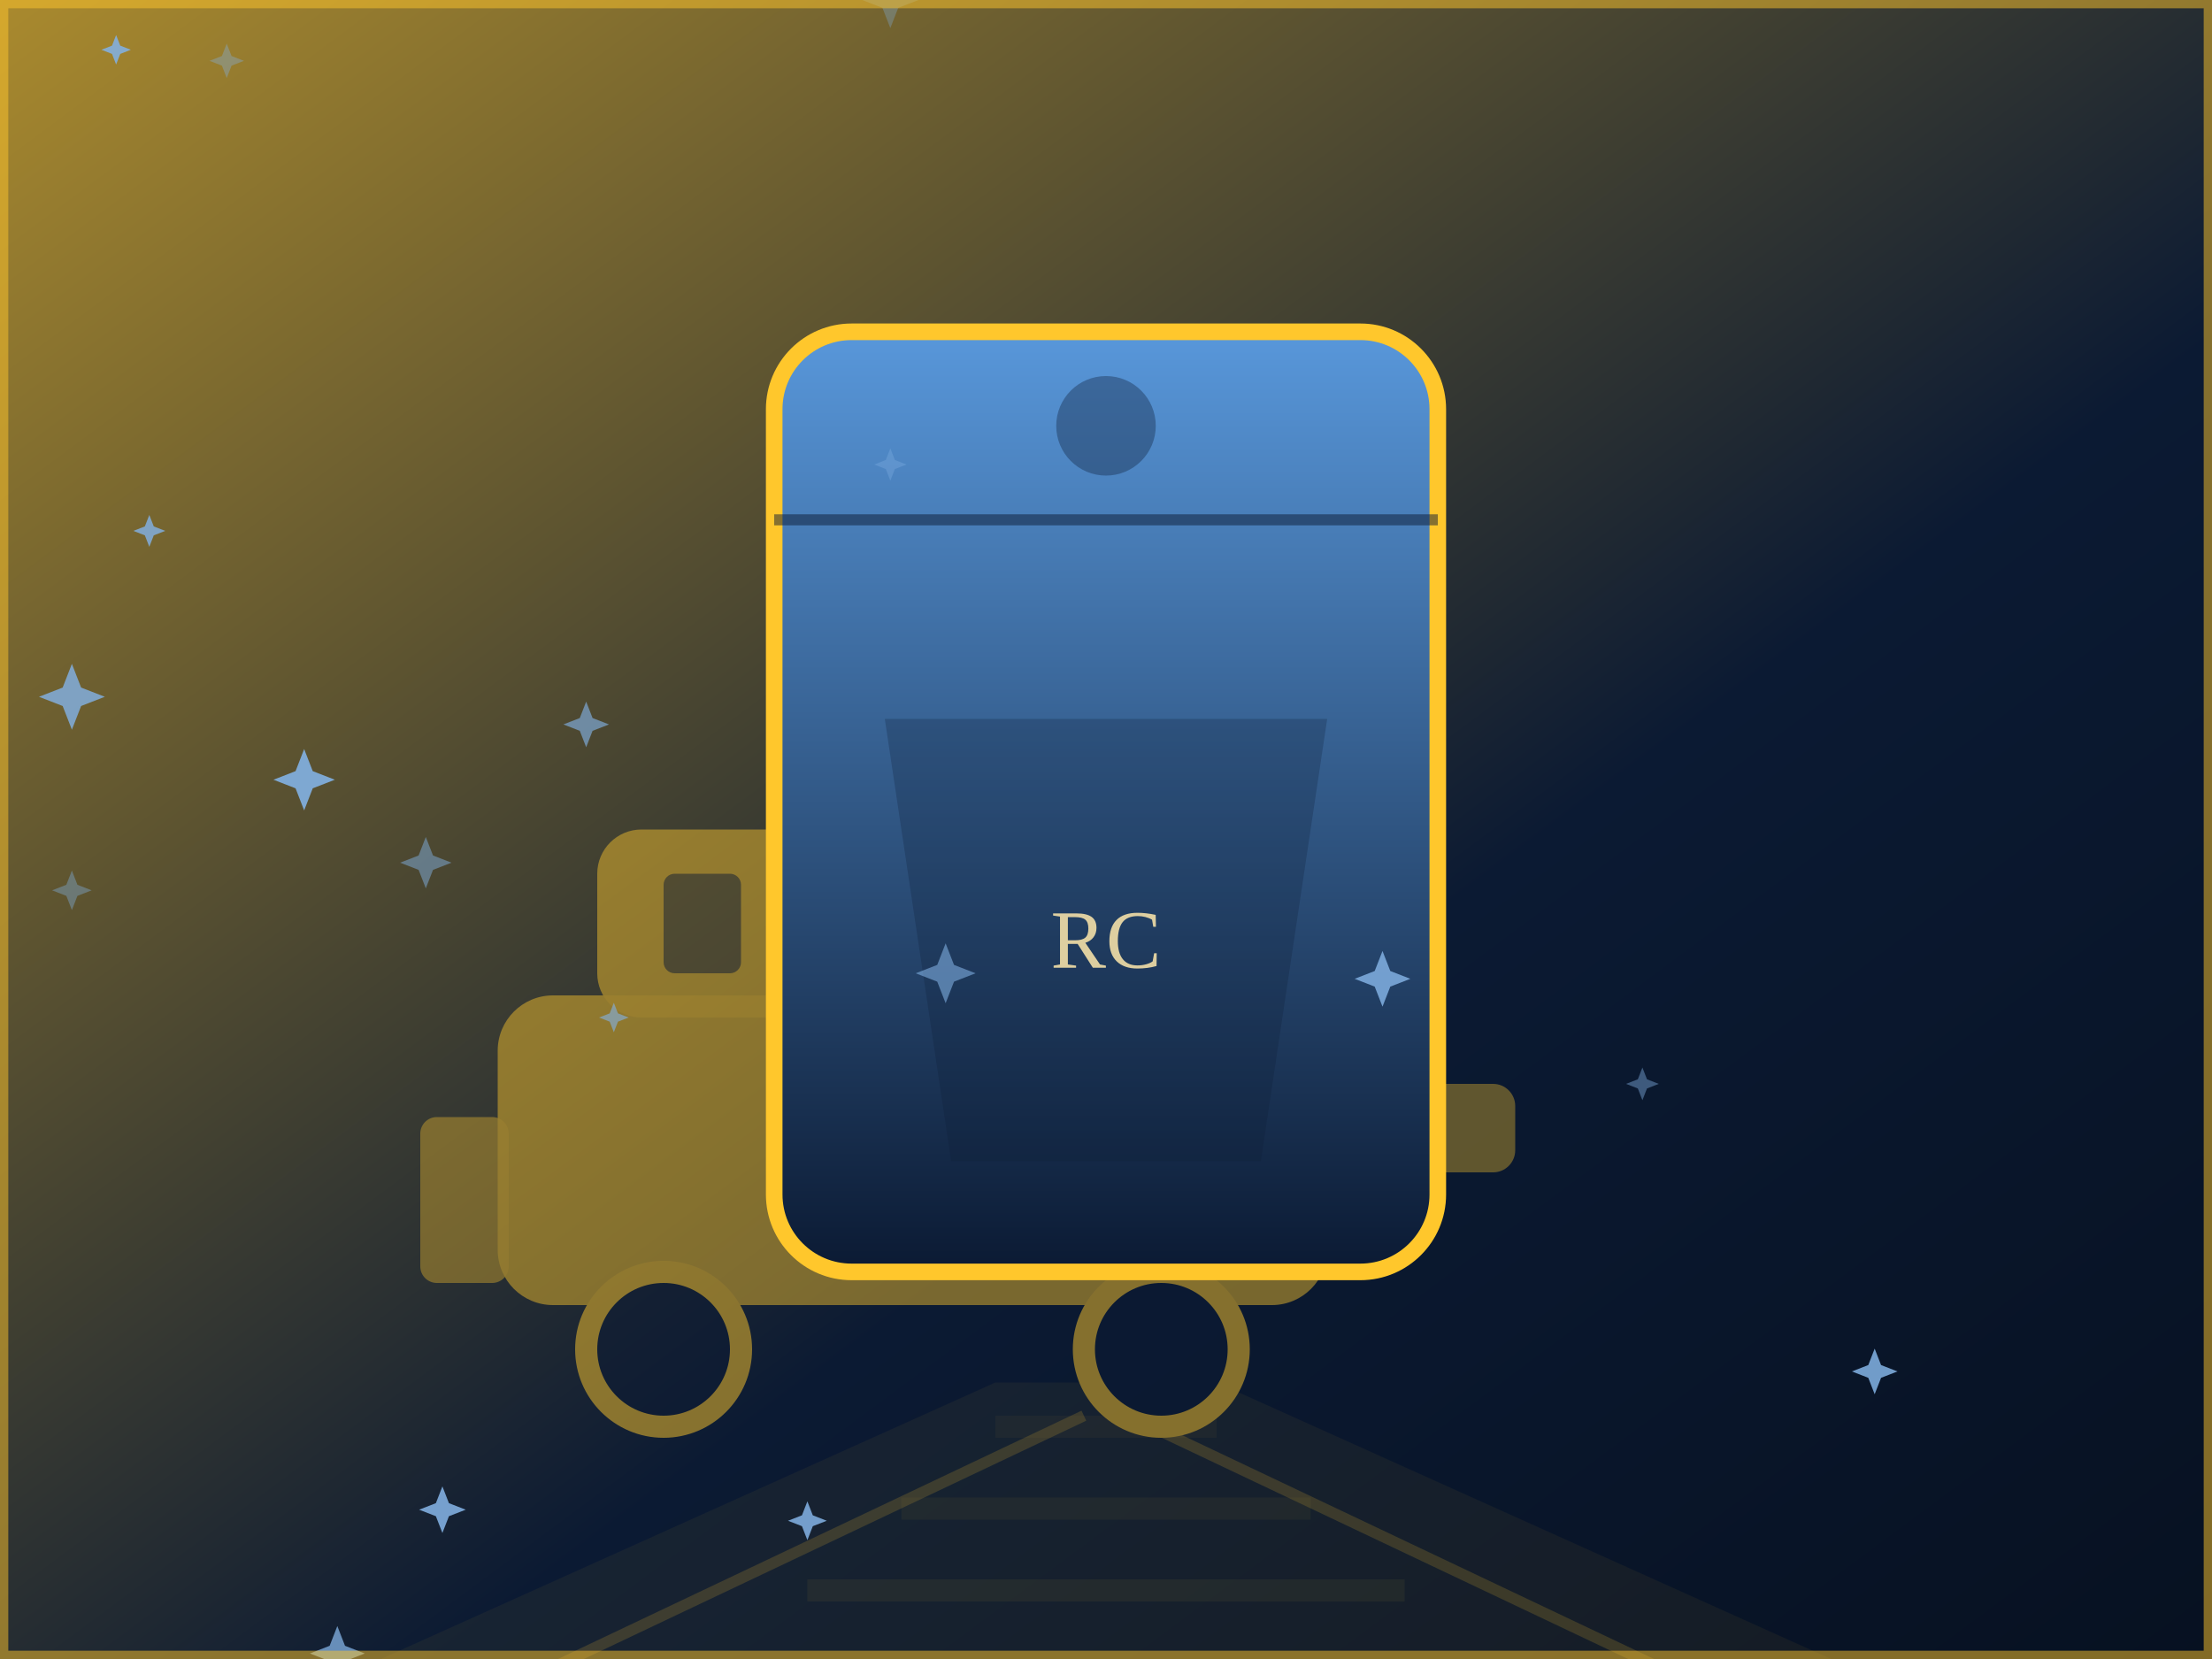
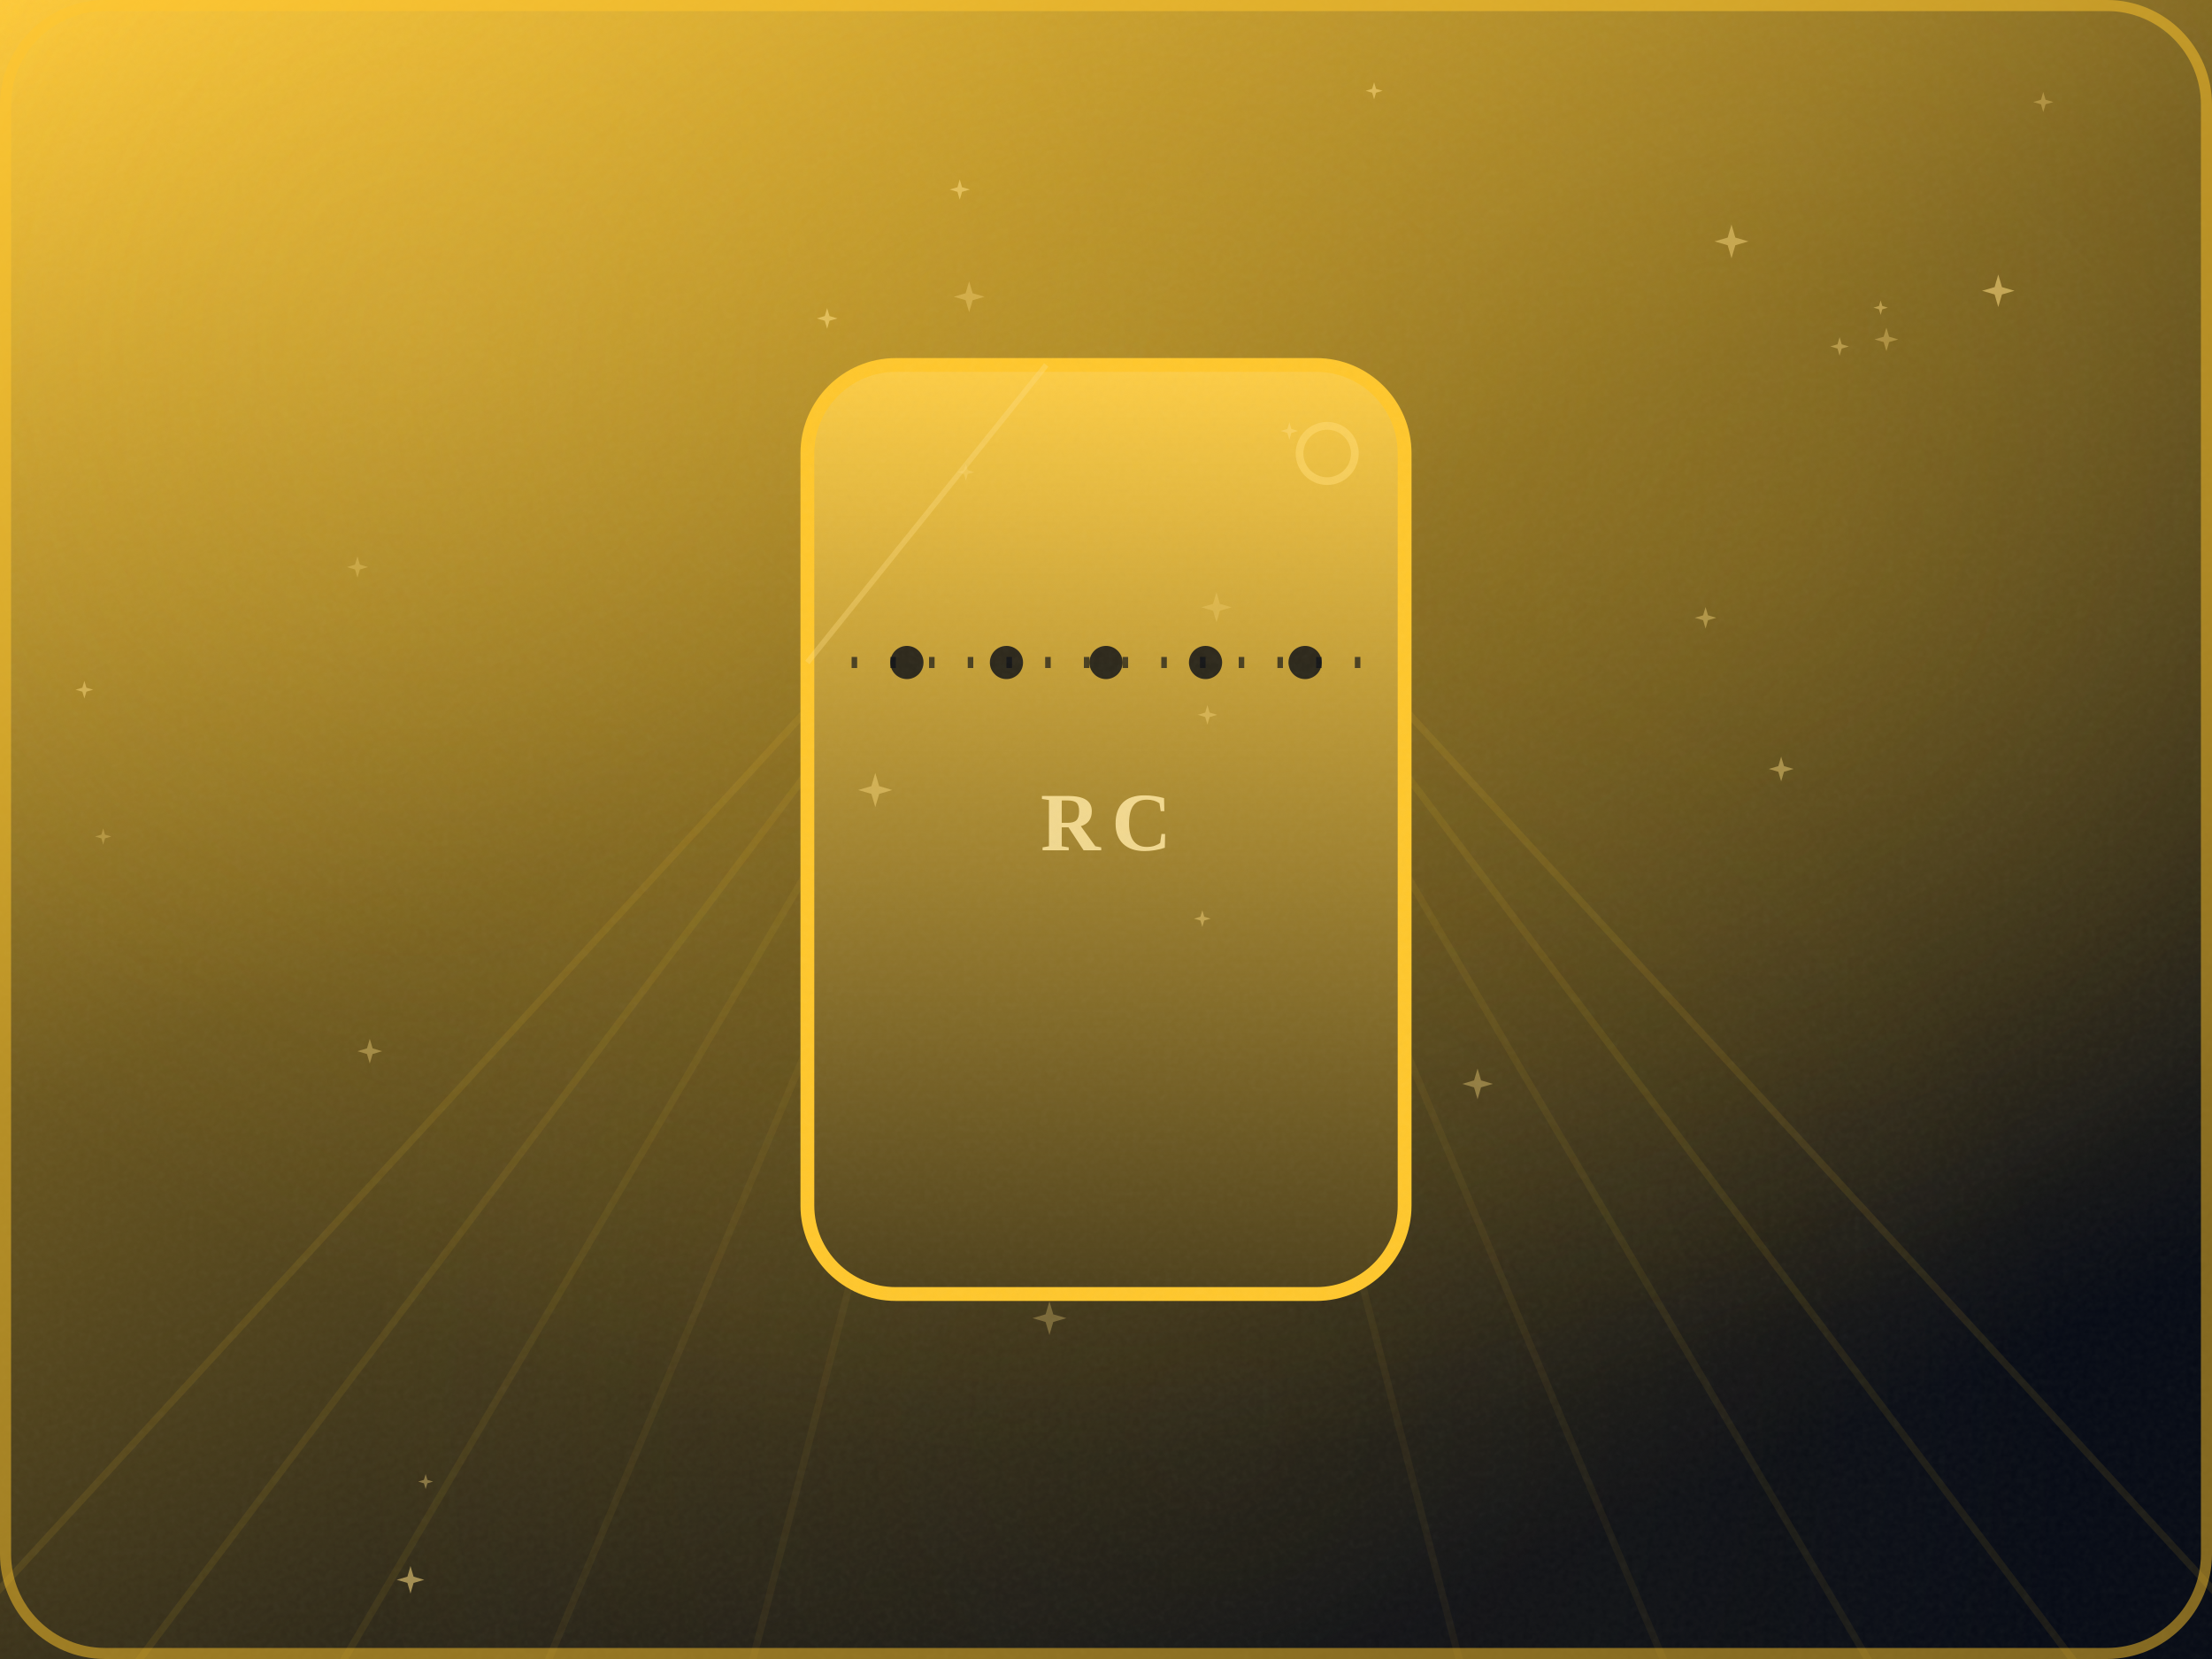
<svg xmlns="http://www.w3.org/2000/svg" viewBox="0 0 400 300" width="400" height="300" role="img" aria-label="Booster Classique">
  <defs>
-     <linearGradient id="bg-classic" x1="0" y1="0" x2="1" y2="1">
-       <stop offset="0%" stop-color="#aa8a2e" />
-       <stop offset="60%" stop-color="#0B1A33" />
-       <stop offset="100%" stop-color="#071121" />
+     <linearGradient id="bg-classic" x1="0" y1="0" x2="0.6" y2="1">
+       <stop offset="0%" stop-color="#ffca39" />
+       <stop offset="50%" stop-color="#6a561e" />
+       <stop offset="100%" stop-color="#060a14" />
    </linearGradient>
-     <linearGradient id="pack-classic" x1="0" y1="0" x2="0" y2="1">
-       <stop offset="0%" stop-color="#5897da" />
-       <stop offset="100%" stop-color="#0b1a33" />
+     <radialGradient id="vp-glow-classic" cx="50%" cy="23%" r="65%">
+       <stop offset="0%" stop-color="#ffc72c" stop-opacity="0.32" />
+       <stop offset="100%" stop-color="#ffc72c" stop-opacity="0" />
+     </radialGradient>
+     <radialGradient id="bblob-classic-0" cx="50%" cy="50%" r="50%">
+       <stop offset="0%" stop-color="#ffd256" stop-opacity="0.3" />
+       <stop offset="100%" stop-color="#ffc72c" stop-opacity="0" />
+     </radialGradient>
+     <radialGradient id="bblob-classic-1" cx="50%" cy="50%" r="50%">
+       <stop offset="0%" stop-color="#ffc72c" stop-opacity="0.24" />
+       <stop offset="100%" stop-color="#ffc72c" stop-opacity="0" />
+     </radialGradient>
+     <radialGradient id="bblob-classic-2" cx="50%" cy="50%" r="50%">
+       <stop offset="0%" stop-color="#b6922a" stop-opacity="0.35" />
+       <stop offset="100%" stop-color="#ffc72c" stop-opacity="0" />
+     </radialGradient>
+     <linearGradient id="pass-classic" x1="0" y1="0" x2="0" y2="1">
+       <stop offset="0%" stop-color="#ffce45" />
+       <stop offset="100%" stop-color="#4c3f1b" />
    </linearGradient>
+     <filter id="grain-classic">
+       <feTurbulence type="fractalNoise" baseFrequency="0.85" numOctaves="2" stitchTiles="stitch" result="noise" />
+       <feColorMatrix in="noise" type="saturate" values="0" />
+     </filter>
  </defs>
  <rect width="400" height="300" fill="url(#bg-classic)" />
-   <g opacity="0.5">
-     <path d="M -20 340 L 180 250 L 220 250 L 420 340 Z" fill="#FFC72C" opacity="0.10" />
-     <line x1="40" y1="330" x2="196" y2="256" stroke="#FFC72C" stroke-width="2" opacity="0.35" />
-     <line x1="360" y1="330" x2="204" y2="256" stroke="#FFC72C" stroke-width="2" opacity="0.35" />
-     <rect x="95" y="330" width="210" height="4" fill="#FFC72C" opacity="0.18" />
-     <rect x="112" y="315.2" width="176" height="4" fill="#FFC72C" opacity="0.16" />
-     <rect x="129" y="300.4" width="142" height="4" fill="#FFC72C" opacity="0.14" />
-     <rect x="146" y="285.6" width="108" height="4" fill="#FFC72C" opacity="0.12" />
-     <rect x="163" y="270.8" width="74" height="4" fill="#FFC72C" opacity="0.1" />
-     <rect x="180" y="256" width="40" height="4" fill="#FFC72C" opacity="0.08" />
-     <g transform="translate(90,150)">
-       <rect x="0" y="30" width="150" height="56" rx="10" fill="#FFC72C" opacity="0.9" />
-       <rect x="18" y="0" width="70" height="34" rx="8" fill="#FFC72C" opacity="0.9" />
-       <circle cx="30" cy="94" r="14" fill="#0B1A33" stroke="#FFC72C" stroke-width="4" />
-       <circle cx="120" cy="94" r="14" fill="#0B1A33" stroke="#FFC72C" stroke-width="4" />
-       <rect x="150" y="46" width="34" height="16" rx="4" fill="#FFC72C" opacity="0.7" />
-       <rect x="-14" y="52" width="16" height="30" rx="3" fill="#FFC72C" opacity="0.7" />
-       <rect x="30" y="8" width="14" height="18" rx="2" fill="#0B1A33" opacity="0.6" />
-       <rect x="52" y="8" width="14" height="18" rx="2" fill="#0B1A33" opacity="0.6" />
-     </g>
+   <circle cx="75.3" cy="59.5" r="132.0" fill="url(#bblob-classic-0)" opacity="0.42" />
+   <circle cx="318.9" cy="98.5" r="142.0" fill="url(#bblob-classic-1)" opacity="0.34" />
+   <circle cx="219.4" cy="257.3" r="152.0" fill="url(#bblob-classic-2)" opacity="0.26" />
+   <rect width="400" height="300" fill="url(#vp-glow-classic)" />
+   <g opacity="0.85">
+     <line x1="131.0" y1="320" x2="194" y2="76" stroke="#ffc72c" stroke-width="1.3" opacity="0.06" />
+     <line x1="269.0" y1="320" x2="206" y2="76" stroke="#ffc72c" stroke-width="1.3" opacity="0.06" />
+     <line x1="90.8" y1="320" x2="194" y2="76" stroke="#ffc72c" stroke-width="1.3" opacity="0.07" />
+     <line x1="309.2" y1="320" x2="206" y2="76" stroke="#ffc72c" stroke-width="1.3" opacity="0.07" />
+     <line x1="50.5" y1="320" x2="194" y2="76" stroke="#ffc72c" stroke-width="1.3" opacity="0.08" />
+     <line x1="349.5" y1="320" x2="206" y2="76" stroke="#ffc72c" stroke-width="1.3" opacity="0.08" />
+     <line x1="10.2" y1="320" x2="194" y2="76" stroke="#ffc72c" stroke-width="1.3" opacity="0.10" />
+     <line x1="389.8" y1="320" x2="206" y2="76" stroke="#ffc72c" stroke-width="1.3" opacity="0.10" />
+     <line x1="-30.0" y1="320" x2="194" y2="76" stroke="#ffc72c" stroke-width="1.3" opacity="0.11" />
+     <line x1="430.0" y1="320" x2="206" y2="76" stroke="#ffc72c" stroke-width="1.3" opacity="0.11" />
  </g>
-   <g transform="translate(140,60)">
-     <rect x="0" y="0" width="120" height="170" rx="14" fill="url(#pack-classic)" stroke="#FFC72C" stroke-width="3" />
-     <path d="M0 34 H120" stroke="#0B1A33" stroke-width="2" opacity="0.5" />
-     <circle cx="60" cy="17" r="9" fill="#0B1A33" opacity="0.35" />
-     <path d="M20 70 L100 70 L88 150 L32 150 Z" fill="#0B1A33" opacity="0.25" />
-     <text x="60" y="115" text-anchor="middle" font-family="Georgia, 'Times New Roman', serif" font-size="15" fill="#ffe9ab" opacity="0.85">RC</text>
+   <g>
+     <rect x="146.0" y="66.0" width="108" height="168" rx="16" fill="url(#pass-classic)" stroke="#ffc72c" stroke-width="2.5" />
+     <line x1="154.0" y1="119.8" x2="246.0" y2="119.8" stroke="#060a14" stroke-width="2" stroke-dasharray="1 6" opacity="0.65" />
+     <circle cx="164.0" cy="119.8" r="3" fill="#060a14" opacity="0.8" />
+     <circle cx="182.0" cy="119.8" r="3" fill="#060a14" opacity="0.8" />
+     <circle cx="200.0" cy="119.8" r="3" fill="#060a14" opacity="0.8" />
+     <circle cx="218.0" cy="119.8" r="3" fill="#060a14" opacity="0.8" />
+     <circle cx="236.0" cy="119.8" r="3" fill="#060a14" opacity="0.8" />
+     <path d="M146.0 119.8 L189.2 66.0" stroke="#ffdd80" stroke-width="1" opacity="0.35" />
+     <circle cx="240.0" cy="82.0" r="5" fill="none" stroke="#ffd86b" stroke-width="1.4" opacity="0.6" />
+     <text x="200" y="153.76" text-anchor="middle" font-family="var(--font-sans, ui-sans-serif)" font-weight="700" font-size="15" letter-spacing="2" fill="#ffe6a0" opacity="0.85">RC</text>
  </g>
-   <g transform="translate(80 273)" opacity="0.88">
-     <path d="M0 -4.216 L1.18 -1.18 L4.216 0 L1.18 1.18 L0 4.216 L-1.18 1.18 L-4.216 0 L-1.18 -1.18 Z" fill="#82b1e3" />
+   <g>
+     <path d="M15.26 123.12 L15.62 124.36 L16.85 124.72 L15.62 125.08 L15.26 126.31 L14.89 125.08 L13.66 124.72 L14.89 124.36 Z" fill="#ffdd80" opacity="0.48" />
+     <path d="M340.08 54.32 L340.38 55.33 L341.39 55.63 L340.38 55.93 L340.08 56.94 L339.78 55.93 L338.77 55.63 L339.78 55.33 Z" fill="#ffdd80" opacity="0.46" />
+     <path d="M361.35 49.64 L362.02 51.92 L364.29 52.58 L362.02 53.25 L361.35 55.52 L360.69 53.25 L358.41 52.58 L360.69 51.92 Z" fill="#ffdd80" opacity="0.55" />
+     <path d="M322.09 136.81 L322.60 138.54 L324.34 139.05 L322.60 139.56 L322.09 141.30 L321.58 139.56 L319.85 139.05 L321.58 138.54 Z" fill="#ffdd80" opacity="0.44" />
+     <path d="M233.16 76.34 L233.52 77.57 L234.75 77.93 L233.52 78.29 L233.16 79.52 L232.80 78.29 L231.57 77.93 L232.80 77.57 Z" fill="#ffdd80" opacity="0.44" />
+     <path d="M18.66 149.79 L18.99 150.93 L20.14 151.27 L18.99 151.60 L18.66 152.75 L18.33 151.60 L17.18 151.27 L18.33 150.93 Z" fill="#ffdd80" opacity="0.30" />
+     <path d="M74.23 283.19 L74.79 285.11 L76.72 285.68 L74.79 286.24 L74.23 288.16 L73.67 286.24 L71.74 285.68 L73.67 285.11 Z" fill="#ffdd80" opacity="0.55" />
+     <path d="M218.34 127.48 L218.74 128.86 L220.11 129.26 L218.74 129.66 L218.34 131.03 L217.94 129.66 L216.57 129.26 L217.94 128.86 Z" fill="#ffdd80" opacity="0.38" />
+     <path d="M66.87 187.85 L67.38 189.58 L69.11 190.09 L67.38 190.60 L66.87 192.33 L66.36 190.60 L64.63 190.09 L66.36 189.58 Z" fill="#ffdd80" opacity="0.38" />
+     <path d="M308.42 109.77 L308.86 111.27 L310.37 111.71 L308.86 112.15 L308.42 113.66 L307.98 112.15 L306.48 111.71 L307.98 111.27 Z" fill="#ffdd80" opacity="0.41" />
+     <path d="M332.66 60.96 L333.04 62.26 L334.34 62.65 L333.04 63.03 L332.66 64.33 L332.28 63.03 L330.98 62.65 L332.28 62.26 Z" fill="#ffdd80" opacity="0.41" />
+     <path d="M149.57 55.71 L150.00 57.15 L151.44 57.58 L150.00 58.00 L149.57 59.45 L149.15 58.00 L147.70 57.58 L149.15 57.15 Z" fill="#ffdd80" opacity="0.55" />
+     <path d="M219.98 107.08 L220.59 109.20 L222.71 109.82 L220.59 110.44 L219.98 112.55 L219.36 110.44 L217.24 109.82 L219.36 109.20 Z" fill="#ffdd80" opacity="0.26" />
+     <path d="M175.25 50.86 L175.88 53.03 L178.05 53.66 L175.88 54.29 L175.25 56.46 L174.62 54.29 L172.45 53.66 L174.62 53.03 Z" fill="#ffdd80" opacity="0.34" />
+     <path d="M248.48 14.87 L248.83 16.07 L250.03 16.42 L248.83 16.77 L248.48 17.97 L248.13 16.77 L246.94 16.42 L248.13 16.07 Z" fill="#ffdd80" opacity="0.52" />
+     <path d="M173.55 32.44 L173.97 33.86 L175.39 34.27 L173.97 34.69 L173.55 36.11 L173.14 34.69 L171.72 34.27 L173.14 33.86 Z" fill="#ffdd80" opacity="0.54" />
+     <path d="M158.28 139.76 L158.98 142.16 L161.37 142.86 L158.98 143.56 L158.28 145.96 L157.58 143.56 L155.18 142.86 L157.58 142.16 Z" fill="#ffdd80" opacity="0.44" />
+     <path d="M189.77 235.30 L190.46 237.67 L192.84 238.36 L190.46 239.06 L189.77 241.43 L189.08 239.06 L186.71 238.36 L189.08 237.67 Z" fill="#ffdd80" opacity="0.30" />
+     <path d="M174.66 83.85 L175.01 85.03 L176.19 85.38 L175.01 85.72 L174.66 86.91 L174.32 85.72 L173.13 85.38 L174.32 85.03 Z" fill="#ffdd80" opacity="0.32" />
+     <path d="M64.64 100.62 L65.08 102.11 L66.56 102.54 L65.08 102.98 L64.64 104.46 L64.21 102.98 L62.73 102.54 L64.21 102.11 Z" fill="#ffdd80" opacity="0.30" />
+     <path d="M267.19 193.22 L267.82 195.37 L269.97 196.00 L267.82 196.63 L267.19 198.78 L266.56 196.63 L264.41 196.00 L266.56 195.37 Z" fill="#ffdd80" opacity="0.38" />
+     <path d="M313.11 40.60 L313.80 42.96 L316.17 43.65 L313.80 44.35 L313.11 46.71 L312.42 44.35 L310.05 43.65 L312.42 42.96 Z" fill="#ffdd80" opacity="0.47" />
+     <path d="M217.42 164.61 L217.76 165.78 L218.93 166.12 L217.76 166.46 L217.42 167.62 L217.08 166.46 L215.91 166.12 L217.08 165.78 Z" fill="#ffdd80" opacity="0.43" />
+     <path d="M369.49 16.63 L369.90 18.04 L371.32 18.45 L369.90 18.86 L369.49 20.27 L369.08 18.86 L367.67 18.45 L369.08 18.04 Z" fill="#ffdd80" opacity="0.33" />
+     <path d="M76.97 266.56 L77.28 267.61 L78.33 267.92 L77.28 268.23 L76.97 269.28 L76.66 268.23 L75.61 267.92 L76.66 267.61 Z" fill="#ffdd80" opacity="0.40" />
+     <path d="M341.12 59.23 L341.61 60.89 L343.27 61.38 L341.61 61.86 L341.12 63.52 L340.63 61.86 L338.97 61.38 L340.63 60.89 Z" fill="#ffdd80" opacity="0.34" />
  </g>
-   <g transform="translate(106 131)" opacity="0.64">
-     <path d="M0 -4.126 L1.155 -1.155 L4.126 0 L1.155 1.155 L0 4.126 L-1.155 1.155 L-4.126 0 L-1.155 -1.155 Z" fill="#82b1e3" />
-   </g>
-   <g transform="translate(27 96)" opacity="0.82">
-     <path d="M0 -2.883 L0.807 -0.807 L2.883 0 L0.807 0.807 L0 2.883 L-0.807 0.807 L-2.883 0 L-0.807 -0.807 Z" fill="#82b1e3" />
-   </g>
-   <g transform="translate(297 196)" opacity="0.43">
-     <path d="M0 -2.958 L0.828 -0.828 L2.958 0 L0.828 0.828 L0 2.958 L-0.828 0.828 L-2.958 0 L-0.828 -0.828 Z" fill="#82b1e3" />
-   </g>
-   <g transform="translate(111 184)" opacity="0.61">
-     <path d="M0 -2.67 L0.748 -0.748 L2.67 0 L0.748 0.748 L0 2.67 L-0.748 0.748 L-2.67 0 L-0.748 -0.748 Z" fill="#82b1e3" />
-   </g>
-   <g transform="translate(161 0)" opacity="0.31">
-     <path d="M0 -5.082 L1.423 -1.423 L5.082 0 L1.423 1.423 L0 5.082 L-1.423 1.423 L-5.082 0 L-1.423 -1.423 Z" fill="#82b1e3" />
-   </g>
-   <g transform="translate(55 141)" opacity="0.90">
-     <path d="M0 -5.552 L1.554 -1.554 L5.552 0 L1.554 1.554 L0 5.552 L-1.554 1.554 L-5.552 0 L-1.554 -1.554 Z" fill="#82b1e3" />
-   </g>
-   <g transform="translate(13 126)" opacity="0.82">
-     <path d="M0 -5.956 L1.668 -1.668 L5.956 0 L1.668 1.668 L0 5.956 L-1.668 1.668 L-5.956 0 L-1.668 -1.668 Z" fill="#82b1e3" />
-   </g>
-   <g transform="translate(13 161)" opacity="0.39">
-     <path d="M0 -3.577 L1.002 -1.002 L3.577 0 L1.002 1.002 L0 3.577 L-1.002 1.002 L-3.577 0 L-1.002 -1.002 Z" fill="#82b1e3" />
-   </g>
-   <g transform="translate(21 9)" opacity="0.87">
-     <path d="M0 -2.664 L0.746 -0.746 L2.664 0 L0.746 0.746 L0 2.664 L-0.746 0.746 L-2.664 0 L-0.746 -0.746 Z" fill="#82b1e3" />
-   </g>
-   <g transform="translate(77 156)" opacity="0.48">
-     <path d="M0 -4.648 L1.302 -1.302 L4.648 0 L1.302 1.302 L0 4.648 L-1.302 1.302 L-4.648 0 L-1.302 -1.302 Z" fill="#82b1e3" />
-   </g>
-   <g transform="translate(250 177)" opacity="0.84">
-     <path d="M0 -5.036 L1.41 -1.41 L5.036 0 L1.41 1.41 L0 5.036 L-1.41 1.41 L-5.036 0 L-1.41 -1.41 Z" fill="#82b1e3" />
-   </g>
-   <g transform="translate(61 299)" opacity="0.76">
-     <path d="M0 -4.962 L1.389 -1.389 L4.962 0 L1.389 1.389 L0 4.962 L-1.389 1.389 L-4.962 0 L-1.389 -1.389 Z" fill="#82b1e3" />
-   </g>
-   <g transform="translate(171 176)" opacity="0.58">
-     <path d="M0 -5.415 L1.516 -1.516 L5.415 0 L1.516 1.516 L0 5.415 L-1.516 1.516 L-5.415 0 L-1.516 -1.516 Z" fill="#82b1e3" />
-   </g>
-   <g transform="translate(339 248)" opacity="0.86">
-     <path d="M0 -4.124 L1.155 -1.155 L4.124 0 L1.155 1.155 L0 4.124 L-1.155 1.155 L-4.124 0 L-1.155 -1.155 Z" fill="#82b1e3" />
-   </g>
-   <g transform="translate(41 11)" opacity="0.36">
-     <path d="M0 -3.112 L0.871 -0.871 L3.112 0 L0.871 0.871 L0 3.112 L-0.871 0.871 L-3.112 0 L-0.871 -0.871 Z" fill="#82b1e3" />
-   </g>
-   <g transform="translate(161 84)" opacity="0.33">
-     <path d="M0 -2.923 L0.818 -0.818 L2.923 0 L0.818 0.818 L0 2.923 L-0.818 0.818 L-2.923 0 L-0.818 -0.818 Z" fill="#82b1e3" />
-   </g>
-   <g transform="translate(146 275)" opacity="0.87">
-     <path d="M0 -3.508 L0.982 -0.982 L3.508 0 L0.982 0.982 L0 3.508 L-0.982 0.982 L-3.508 0 L-0.982 -0.982 Z" fill="#82b1e3" />
-   </g>
-   <rect x="0" y="0" width="400" height="300" fill="none" stroke="#FFC72C" stroke-opacity="0.5" stroke-width="3" />
+   <rect width="400" height="300" fill="#060a14" opacity="0.05" filter="url(#grain-classic)" />
+   <rect x="1" y="1" width="398" height="298" rx="18" fill="none" stroke="#ffc72c" stroke-opacity="0.5" stroke-width="2" />
</svg>
